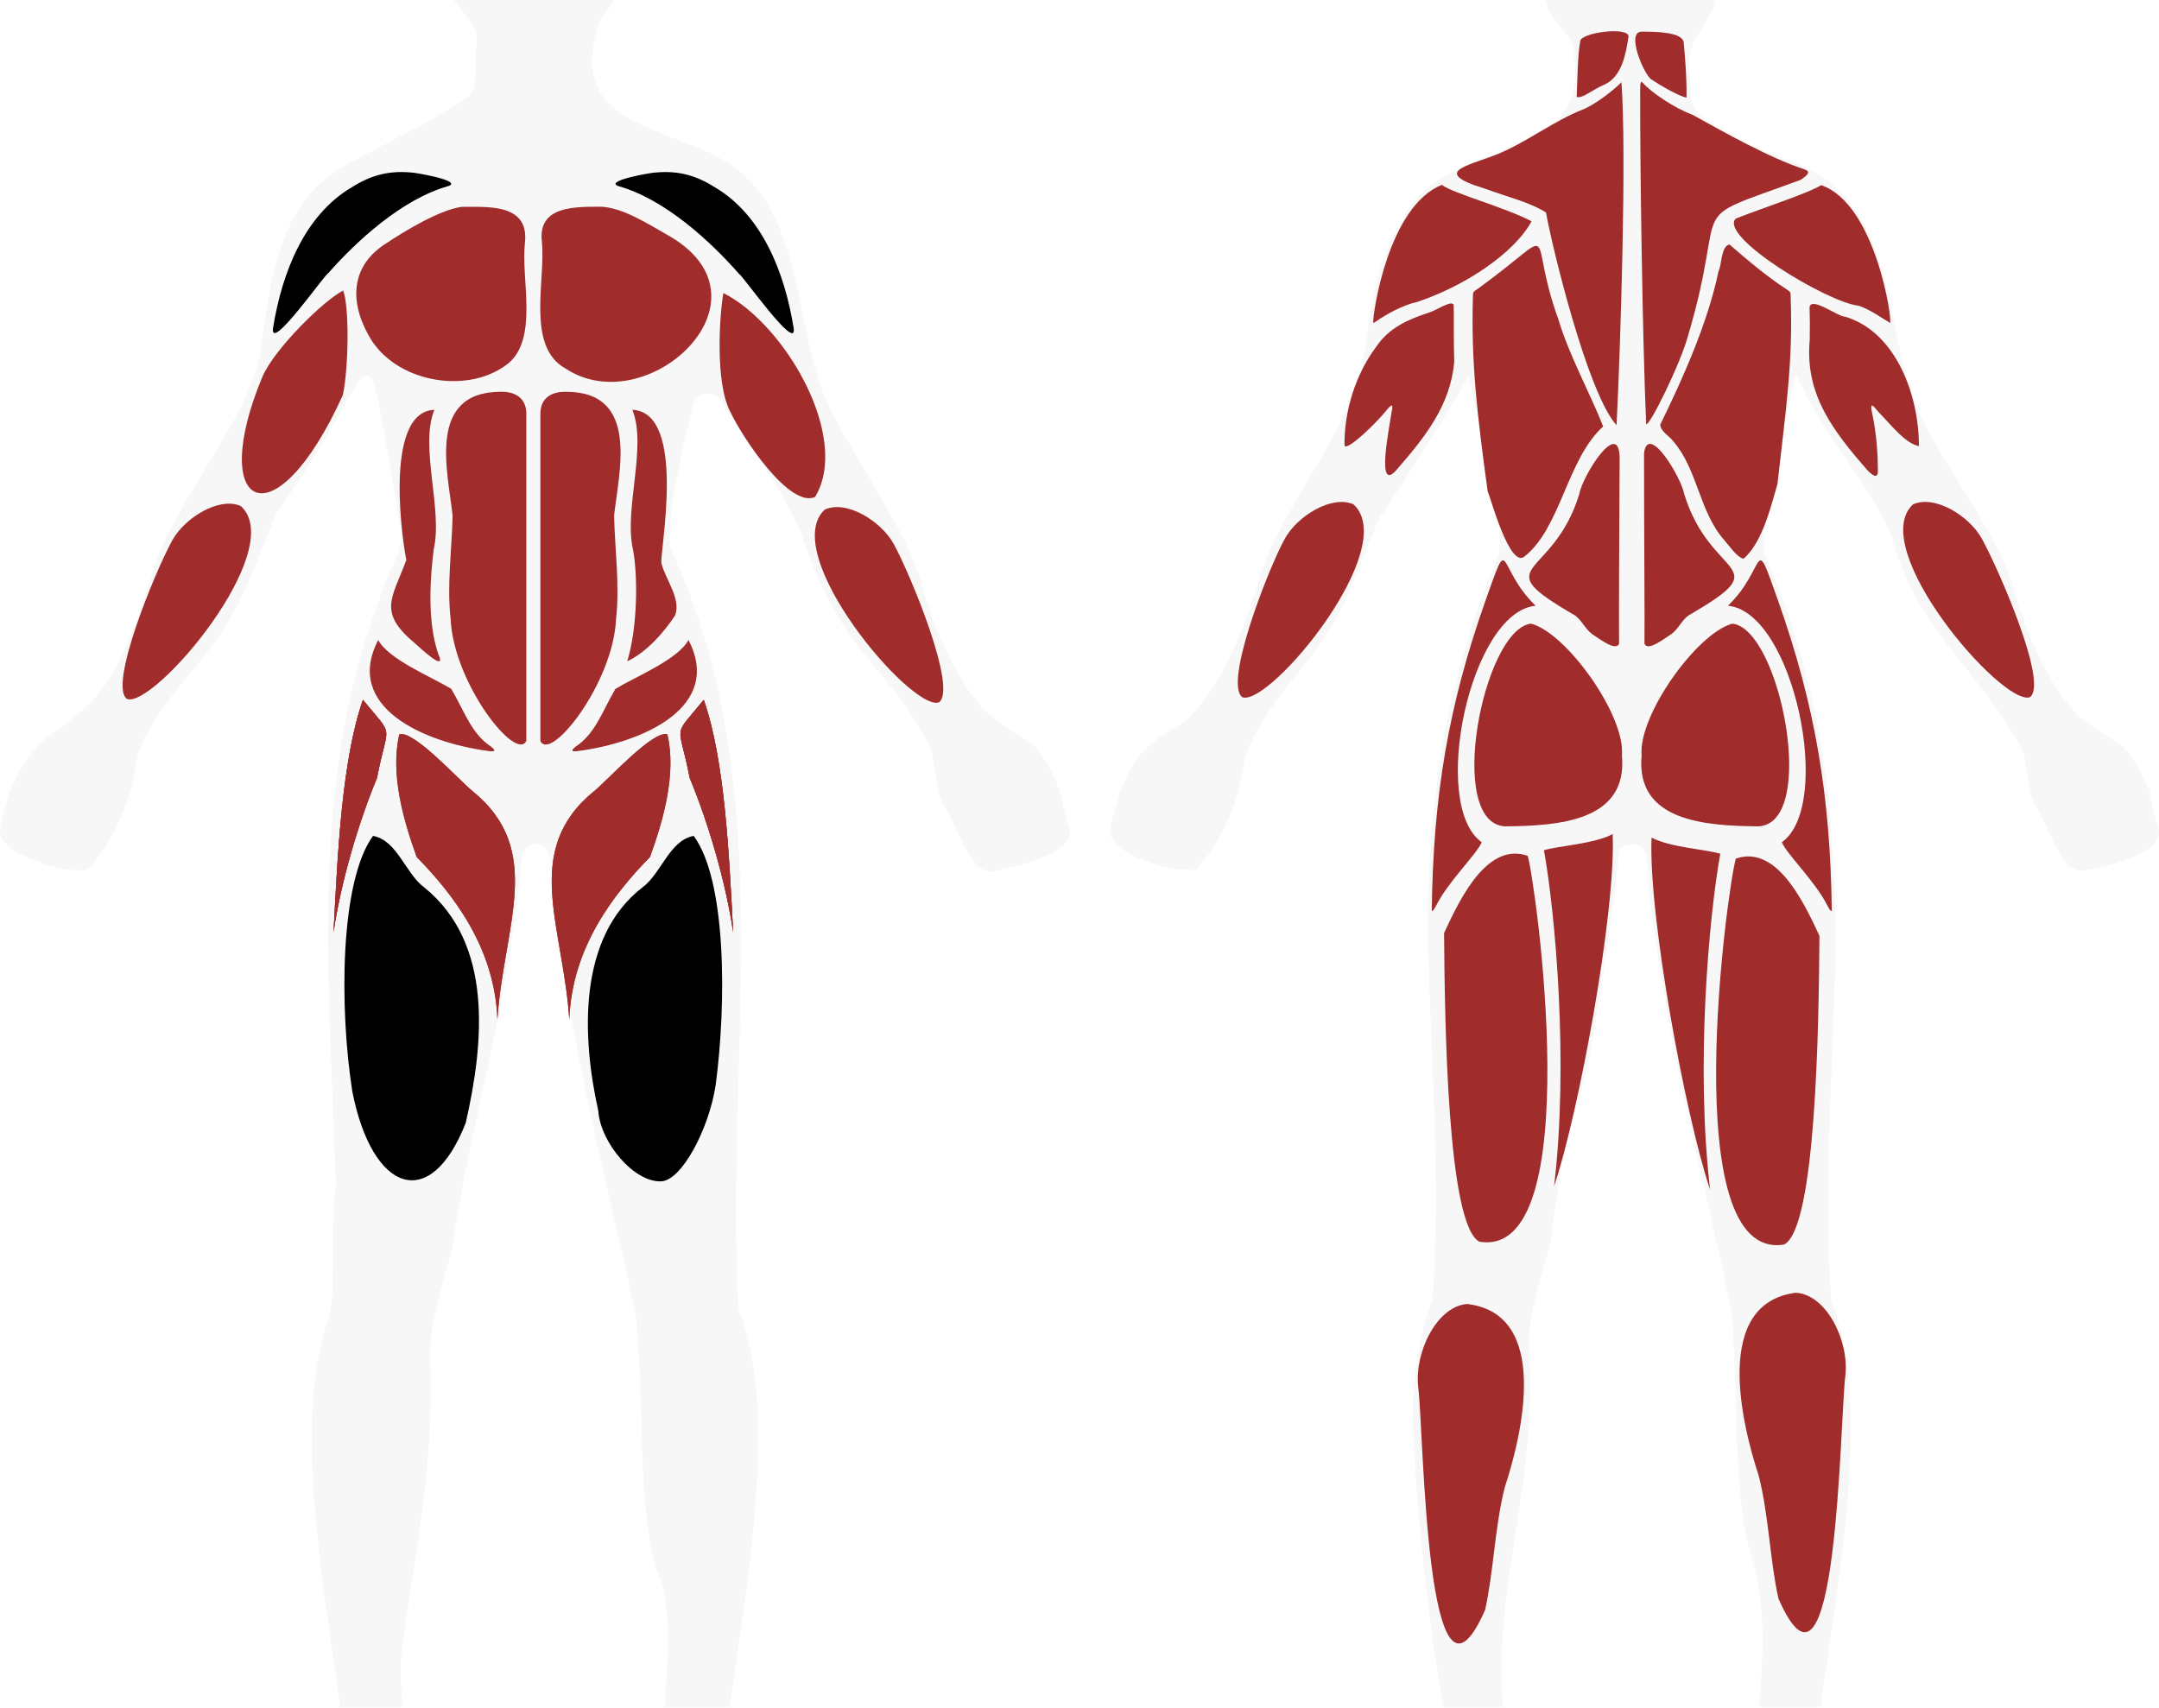
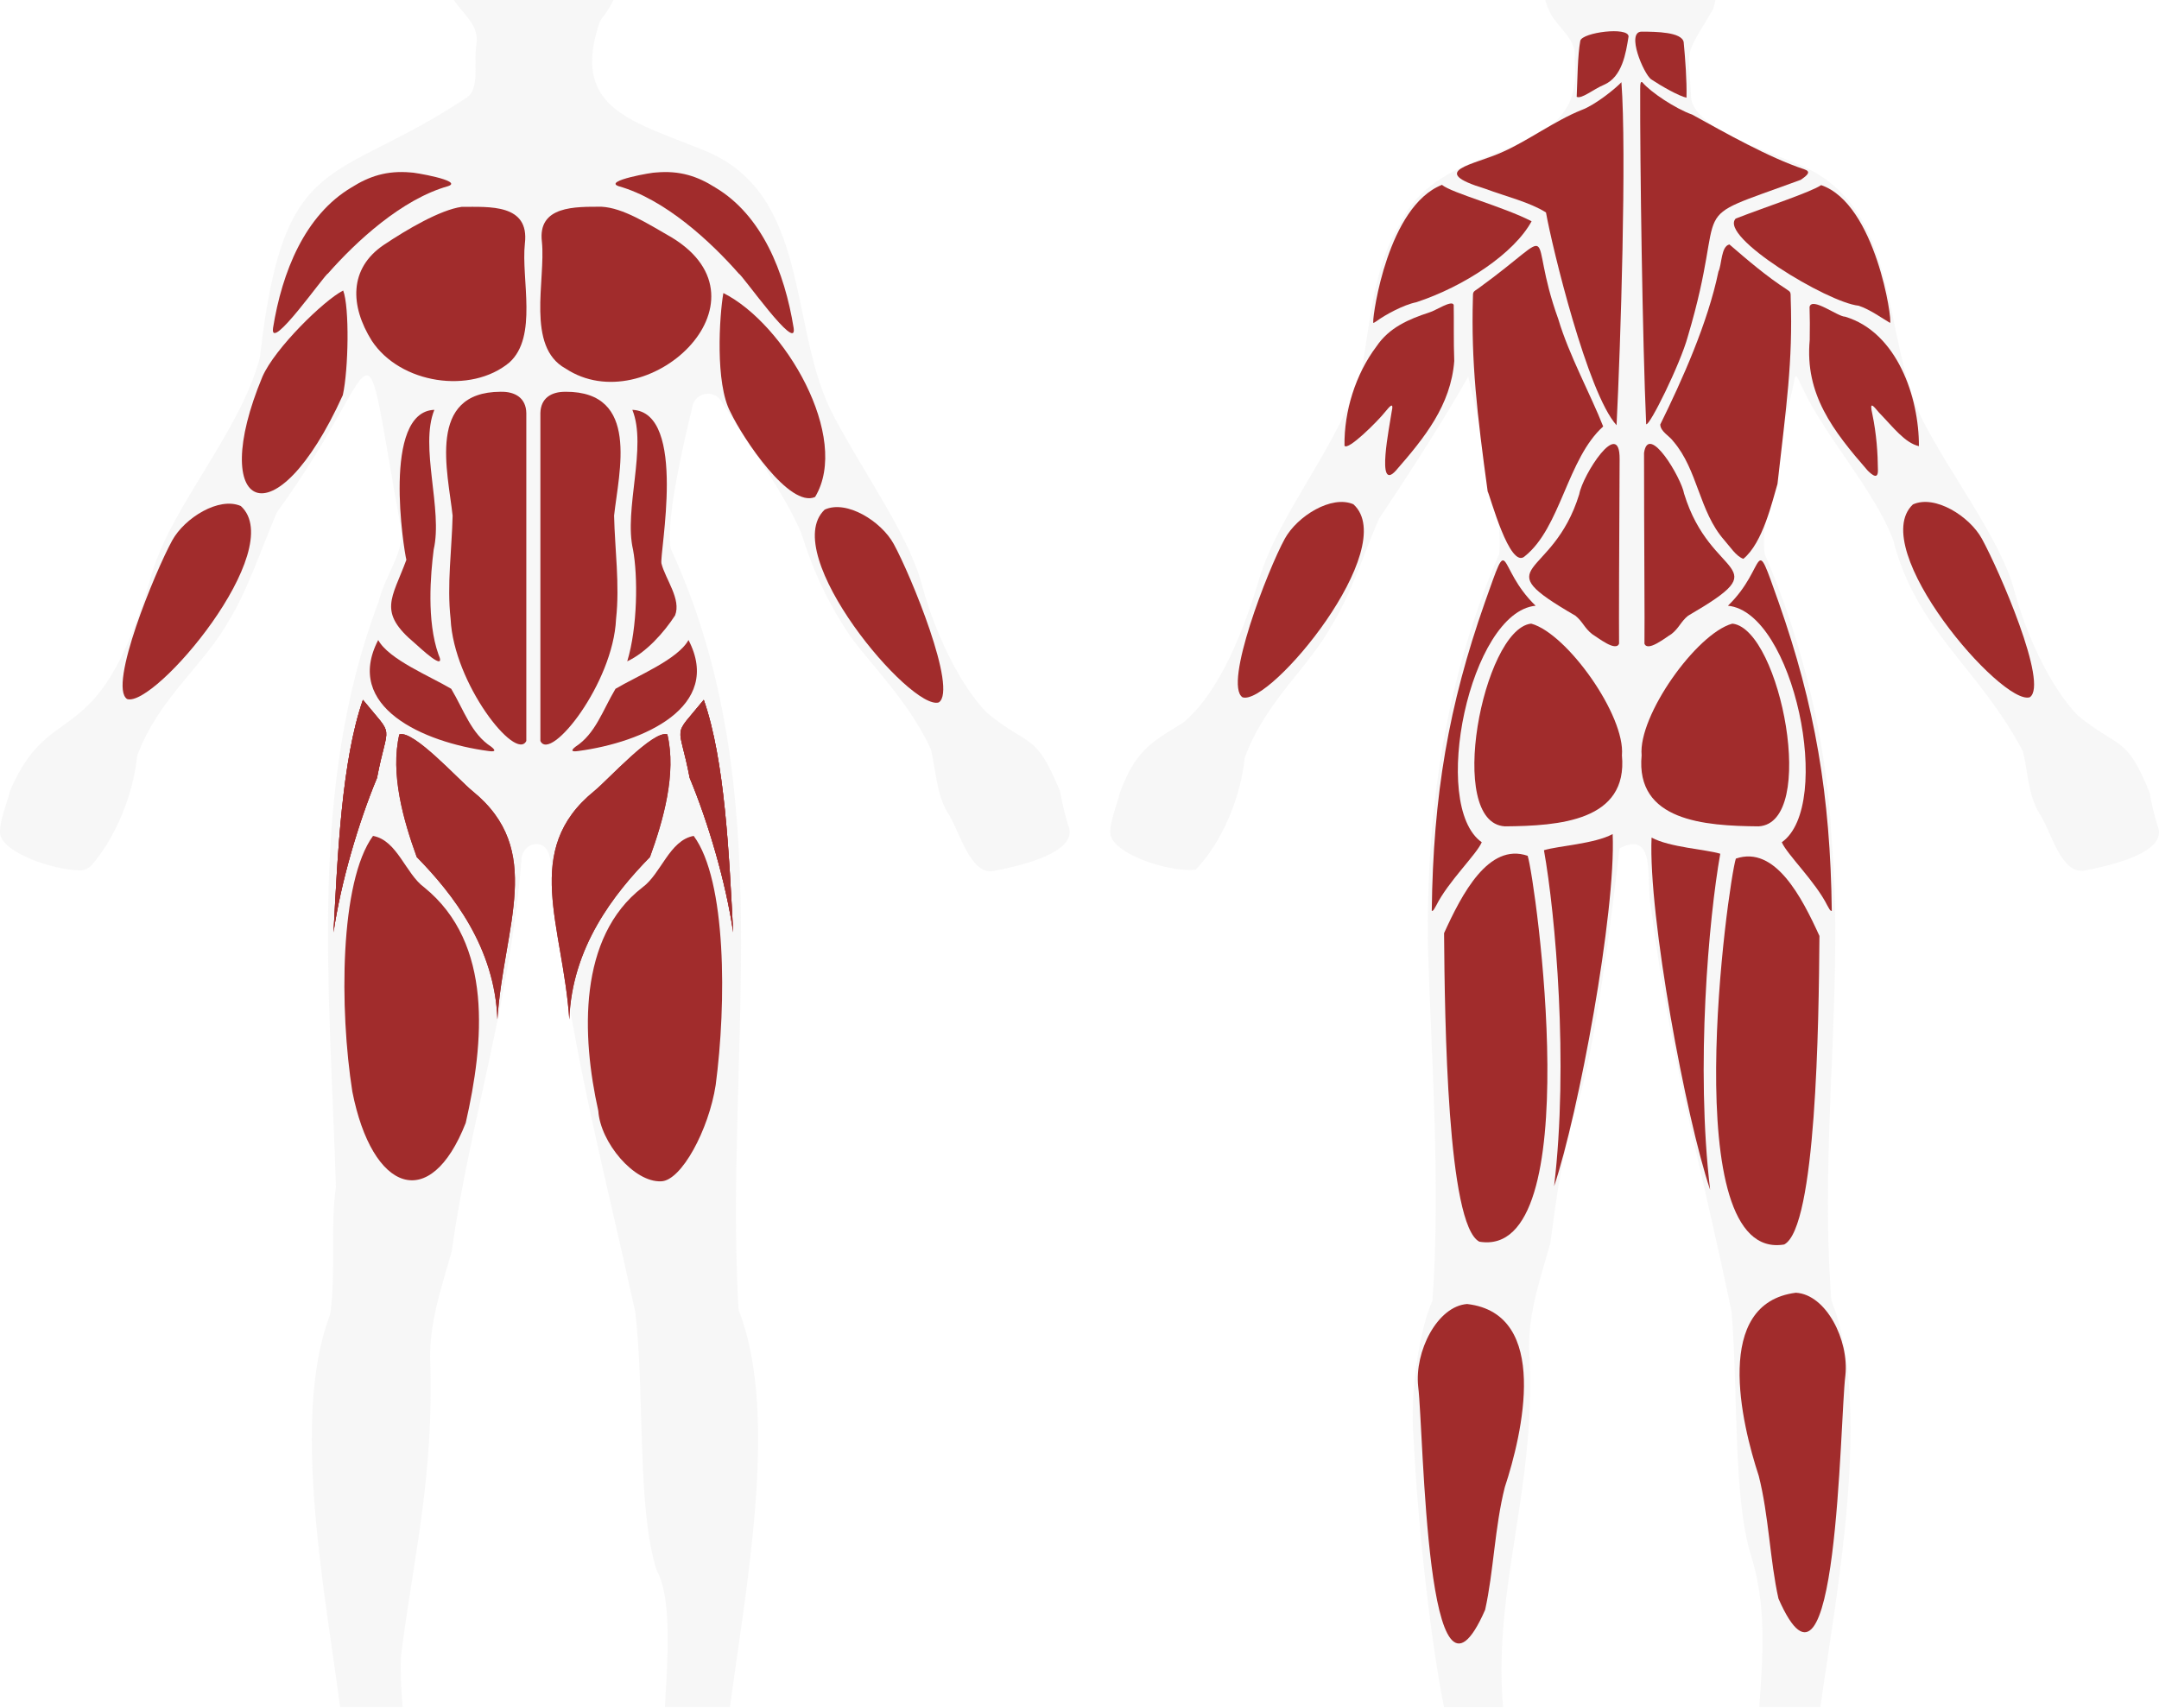
<svg xmlns="http://www.w3.org/2000/svg" id="Layer_2" data-name="Layer 2" viewBox="0 0 768.41 607.66">
  <defs>
    <style>
      .body {
        fill: rgba(175, 175, 175, .1);
      }

      .calves {
        fill: #a12c2c;
      }
      .hamstrings {
        fill: #a12c2c;
      }
      .glutes {
        fill: #a12c2c;
      }
      .adductors-back {
        fill: #a12c2c;
      }
      .abductors-back {
        fill: #a12c2c;
      }
      .lower-back {
        fill: #a12c2c;
      }
      .lats {
        fill: #a12c2c;
      }
      .traps {
        fill: #a12c2c;
      }
      .neck {
        fill: #a12c2c;
      }
      .rear-delts {
        fill: #a12c2c;
      }
      .triceps {
        fill: #a12c2c;
      }
      .forearms-underside {
        fill: #a12c2c;
      }

+       .quads {
+         fill: #a12c2c;
+       }
      .adductors-abductors-front {
        fill: #a12c2c;
      }
      .abs {
        fill: #a12c2c;
      }
      .obliques {
        fill: #a12c2c;
      }
      .pecs {
        fill: #a12c2c;
      }
+       .front-side-delts {
+         fill: #a12c2c;
+       }
      .biceps {
        fill: #a12c2c;
      }
      .forearms-top {
        fill: #a12c2c;
      }
- 
- 
    </style>
  </defs>
  <g id="Body_Fill" data-name="Body Fill">
    <path id="Posterior" class="body" d="M651.82,462.98c-4.39-55.93,4.61-111.4.03-164.64-1.66-34.45-10.42-70.18-23.78-101.15-2.01-14.27,8.72-51.63,10.69-62.52.8-2.2,1.42,1.23,2.85,3.55,7.74,16.82,25.37,36.17,32.13,53.74,8.16,32.52,30.41,45.49,46.24,75.47,1.73,6.94,1.87,15.53,5.7,21.82,4.25,6.01,7.54,22.05,16.23,20.63,8.54-1.65,30.05-6.33,26-15.91-.78-2.1-2.71-10.25-2.77-11.66-8.31-20.72-10.9-15.6-25.63-27.63-9.96-10.28-18.46-29.05-22.68-44.69-4.64-17.85-23.49-42.22-33.02-61.37-14.29-29.96-7.32-74.68-43.05-89.82-12.4-5.28-36.41-12.57-38.82-23.34-1.02-19.79-2.88-14.17,7.83-32.29.27-.96.53-2.02.78-3.16h-60.56c.44,1.6.97,3.04,1.59,4.3,2.87,5.78,9.99,9.75,8.82,16.93,4.51,38.84-47.22,25.78-62.2,58.7-8.78,13.41-10.61,34.22-13.35,50.71-6.72,25.7-29.43,51.4-36.57,75.04-5.49,18.3-13.98,40.53-27.22,51.59-12.65,7.54-17.21,10.8-22.54,25.04-.09,1.66-4.06,11.02-3.27,14.98,2.06,7.36,21.82,13.32,30.33,12.25,9.42-9.8,16.08-25.94,17.41-39.77,7.46-20.26,22.54-31.79,31.02-47.25,6.58-10.51,11.46-25.6,16.74-37.78,9.44-14.1,23.24-35.36,31.81-50.69,3.32,14.75,12.62,47.74,11.01,63.13-19.08,43.99-26.04,91.41-25.36,140.17,1.28,39.61,4.54,84.82,1.61,125.62-4.36,9.63-8.13,31.7-6.71,49.12,1.54,31.6,6.21,72.81,10.8,95.35.01.07.02.14.03.2h21c-3.62-43.95,12.35-78.15,9.28-127.9-.1-13.21,4.05-24.61,7.55-37.24,2.36-17.42,4.33-33.51,10.31-51.61,5.51-18.55,11.38-62.44,14.31-88.92,13.48-6.94,9.24,12.12,11.17,20.75,7.39,56.63,18.34,93.71,28.72,144.2,2.38,28.21.46,66.78,7.06,87.15,5.44,17.63,4.11,35.65,2.79,53.56h21.78c4.96-36.88,19.03-106.77,3.91-144.68Z" />
    <path id="Anterior" class="body" d="M263.15,467.02c-.21-.55-.34-1.12-.37-1.71-4.94-91.98,15.36-184.31-23.79-269.4-.25-.54-.42-1.12-.48-1.71-1.01-11.21,4.21-34.01,8-49.78,1.16-4.82,7.54-5.84,10.18-1.65,9.4,14.93,22.03,31.97,28.38,46.71.08.18.15.37.21.56,4.4,14.15,10.06,25.59,17.3,36.38,8.2,11.13,20.71,23.24,28.48,39.75.17.37.31.75.4,1.15,1.64,6.97,1.87,15.43,5.67,21.66,4.13,6.01,8.08,22.81,16.55,21.04,8.71-1.68,30.66-6.46,26.52-16.23-.72-1.94-2.41-8.98-2.76-11.34-.07-.44-.19-.87-.36-1.28-8.6-20.77-10.62-15.01-25.55-27.22-.2-.16-.38-.33-.56-.51-10.05-10.54-18.61-29.5-22.87-45.31-4.73-18.22-22.94-43.06-32.66-62.6-14.62-30.67-7.44-76.11-43.91-91.62-25.82-10.66-48.66-14.78-38.2-45.77.22-.64.57-1.23,1-1.76,1.58-1.94,2.9-4.09,4-6.39h-56.8c3.3,5.05,9.11,9,8.04,15.61-.9,6.89.58,11.91-1.44,16.76-.4.97-1.13,1.78-2,2.36-47.57,31.64-65.12,17.69-73.57,92.03-.03.29-.09.59-.16.87-7,26.06-30.97,52.13-38.21,76.1-18.89,66.48-35.87,43.31-50.51,77.56-.15.34-.25.71-.33,1.08-.56,2.56-4.01,11.05-3.25,14.81,1.62,6.62,18.76,12.47,28.23,12.64,1.67.03,3.26-.68,4.35-1.94,8.58-9.89,14.61-24.96,16.04-38.05.05-.48.16-.95.33-1.4,7.72-20.23,23.85-31.91,32.41-47.51,6.61-10.55,11.54-25.63,16.83-37.96.16-.38.37-.74.62-1.08,39.2-54.01,28.67-76.51,43.92,6.83.04.23.08.47.09.7.49,7.58-5.87,15.71-8.04,24.32-.04.17-.09.33-.15.5-25.08,66.31-17.3,137.4-15.19,207.91,0,.3,0,.6-.05.9-1.94,13.99.1,29.97-1.91,44.28-.06.41-.16.8-.31,1.19-13.82,36.71-1.28,99.79,3.76,139.14h22.29c-.54-5.97-.88-11.96-.61-17.96,0-.18.02-.36.05-.53,4.43-35.23,11.83-63.71,10.33-105.85-.1-13.35,4.04-24.89,7.6-37.63.07-.24.12-.48.15-.72,6.3-45.05,20.79-88.66,24.79-139.33.24-2.99,2.77-5.43,5.75-5.17,7,.59,4.28,15.38,5.91,22.68,7.58,56.55,17.8,93.59,28.76,143.63.04.2.08.4.1.6,3.32,29.08.55,69.62,7.49,91.3.1.3.23.59.37.87,4.81,9.3,3.87,28.55,2.62,48.1h23.19c5.13-39.81,17.69-103.32,3.33-140.64Z" />
  </g>
  <g id="Posterior_View_Muscles" data-name="Posterior View Muscles">
    <g id="Calves">
      <path class="calves" d="M522.19,464.16c-10.64.77-18.8,16.92-17.44,29.44,2.02,15.91,2.72,127.62,23.82,79.43,3.02-13.48,3.42-29.56,7.01-43.68,6.19-18.73,16.37-61.71-13.38-65.18Z" />
      <path class="calves" d="M639.16,460.15c-29.57,3.79-19.37,46.45-13.2,65.19,3.59,14.14,3.98,30.17,7.01,43.68,21.1,48.19,21.79-63.45,23.82-79.42,1.35-12.56-6.85-28.84-17.62-29.45Z" />
    </g>
    <g id="Hamstrings">
      <path class="hamstrings" d="M543.7,304.62c-13.96-4.79-23.48,13.79-29.74,27.53.24,31.13,1.14,103.92,12.56,109.83,38.9,6.5,19.93-128.87,17.19-137.37Z" />
      <path class="hamstrings" d="M617.82,305.62c13.96-4.79,23.48,13.79,29.74,27.53-.24,31.13-1.14,103.92-12.56,109.83-38.9,6.5-19.93-128.87-17.19-137.37Z" />
    </g>
    <g id="Glutes">
      <path class="glutes" d="M544.73,222.01c-16.91,2.43-30.27,70.93-9.11,72.13,19.28-.16,43.85-1.87,41.64-25.28,1.27-14.09-19.45-43.25-32.19-46.85" />
      <path class="glutes" d="M616.8,222.01c16.91,2.43,30.27,70.93,9.11,72.13-19.28-.16-43.85-1.87-41.64-25.28-1.27-14.09,19.45-43.25,32.19-46.85" />
    </g>
    <g id="Adductors">
      <path class="adductors-back" d="M612.26,303.89c-5.02-1.56-17.98-2.25-24.45-5.75-1.22,27.83,12.23,99.9,20.84,125.35-5.21-43.85-.47-96.73,3.61-119.6Z" />
      <path class="adductors-back" d="M549.51,302.64c5.02-1.56,17.98-2.25,24.45-5.75,1.22,27.83-12.23,99.9-20.84,125.35,5.21-43.85.47-96.73-3.61-119.6Z" />
    </g>
    <g id="Abductors">
      <path class="abductors-back" d="M634.16,299.8c1.87,4.38,11.97,13.98,16.24,22.58.43.71,1,2.05,1.55,1.85-.49-41.14-5.98-73.09-18.89-109.78-9.39-26.44-3.84-12.56-18.07,1.16,23.4,2.27,37.77,71.11,19.16,84.2Z" />
      <path class="abductors-back" d="M527.37,299.8c-1.87,4.38-11.97,13.98-16.24,22.58-.43.71-1,2.05-1.55,1.85.49-41.14,5.98-73.09,18.89-109.78,9.39-26.44,3.84-12.56,18.07,1.16-23.4,2.27-37.77,71.11-19.16,84.2Z" />
    </g>
    <g id="Lower_Back" data-name="Lower Back">
      <path class="lower-back" d="M562.07,175.91c-9.52,31.01-34.07,24.27-1.37,43.25,2.62,2.11,3.2,4.39,5.96,6.55,1.99,1.2,8.43,6.42,9.58,3.4-.07-7.84.03-34.41.2-65.66.12-15.12-13.14,5.56-14.37,12.46Z" />
      <path class="lower-back" d="M599.39,175.73c-.99-5.65-12.7-25.4-14.26-14.51,0,29.95.28,60.65.15,67.89,1.12,3.08,7.62-2.27,9.58-3.4,2.76-2.15,3.34-4.44,5.96-6.55,32.73-19.03,8.12-12.16-1.43-43.43Z" />
    </g>
    <g id="Lats">
      <path class="lats" d="M570.59,151.81c-4.35-11.14-12.17-25.4-15.96-38.17-11.7-32.36,1.88-32.98-28.5-10.97-1.83,1.28-1.92,1.01-1.91,3.43-.66,22.61,1.46,41.16,5.26,68.84.71,1,7.89,28.21,13.27,23.01,12.73-10.2,15.08-34.68,27.83-46.14Z" />
      <path class="lats" d="M632.63,172.24c3.12-27.69,5.49-43.52,4.7-65.98,0-2.32,0-2.3-1.39-3.23-7.14-4.6-14.06-10.53-20.41-16.01-3.02.59-2.7,7.23-3.92,9.65-3.8,18.31-12.9,38.59-20.71,54.44.1,2.57,3.28,4.02,4.68,6.02,8.69,10.11,9.14,24.92,18.06,35.08,1.98,2.22,4.29,5.86,6.84,6.7,6.97-5.7,10.24-20.36,12.15-26.66Z" />
    </g>
    <g id="Traps">
      <path class="traps" d="M562.93,39.14c-9.36,3.73-19.25,11.02-27.98,14.88-10.32,4.79-27.51,6.72-6.32,13.18,7.61,2.82,15.87,4.8,21.6,8.42,2.15,12.13,14.8,64.42,25.12,75.74,1.43-28.49,3.62-97.23,1.73-122.1-2.05,2.22-9.34,8.12-14.15,9.88Z" />
      <path class="traps" d="M600.7,119.81c15.09-50.6-2.94-39.93,40.2-55.8,2.57-1.74,3.7-2.93,1.31-3.73-12.66-4.19-28.09-12.95-39.97-19.5-5.86-2.06-14.73-7.94-17.66-11.43-1.02-.94-.78,2.26-.82,3.27-.09,24.87.81,88.84,2.13,118.37,1.11.93,12.14-21.39,14.81-31.17Z" />
    </g>
    <g id="Rear_Delts" data-name="Rear Delts">
      <path class="rear-delts" d="M545.1,78.76c-9.89-5.14-28.39-10.05-31.9-12.96-19.24,7.63-24.58,46.12-24.45,48.62-.04.65-.13.77,1.24-.15,2.97-2.18,9.51-5.77,14.06-6.68,17.14-5.63,34.83-17.38,41.06-28.83Z" />
      <path class="rear-delts" d="M661.51,108.82c4.04,1.32,8.39,4.51,11.19,6.12.92-.51-5.05-42.37-24.53-49.04-3.84,2.57-19.72,7.74-30.41,11.9-6.14,6.38,32.6,29.87,43.75,31.02Z" />
    </g>
    <g id="Forearms_Wrist_Flexors_" data-name="Forearms (Wrist Flexors)">
      <path class="forearms-underside" d="M481.7,179.5c-7.79-3.41-20.03,4.26-24.42,12.25-6.08,11.07-21.88,51.89-15.06,56.45,9.76,3.26,56.52-53.21,39.48-68.7Z" />
      <path class="forearms-underside" d="M680.82,179.56c-16.64,15.71,31.73,71.77,41.6,68.63,6.82-4.56-10.98-45.37-17.06-56.45-4.41-8.01-16.73-15.76-24.54-12.18Z" />
    </g>
    <g id="Triceps">
      <path class="triceps" d="M517.58,128.43c-.26-6.64-.09-15.35-.19-19.85-.49-2.04-6.6,2.09-8.65,2.62-7.4,2.43-14.31,5.38-18.85,12.12-7.46,9.89-11.54,23.13-11.37,35.33,1.17,1.95,11.99-8.88,14.46-12.03,1.49-1.77,3.24-4.07,2.31.06-.64,4.63-5.66,28.75,1.5,20.85,10.22-11.72,19.59-23.26,20.8-39.09Z" />
      <path class="triceps" d="M682.96,158.81c.06-17.44-7.78-40.53-26.25-46.08-2.66,0-11.86-7.2-12.67-3.47.11,3.31.15,7.88.06,11.76-1.8,19.34,8.29,32.32,20.64,46.5,1.82,1.77,3.77,3.24,3.63-.41-.04-5.56-.49-12.61-2-19.79-1.07-4.63.24-3.05,2.33-.53,5.12,5.29,9.25,10.85,14.26,12.02Z" />
    </g>
    <g id="Neck">
      <path class="neck" d="M587.65,28.23c3.69,2.46,9.98,6.01,12.59,6.54.15-6.14-.43-13.68-1-19.76-.63-3.64-9.91-3.73-14.94-3.75-5.68.02.67,14.99,3.35,16.97Z" />
      <path class="neck" d="M562.45,14.48c-.98,5.29-1.01,14.21-1.29,19.99,1.85.83,5.79-2.65,9.68-4.27,6.53-2.79,7.83-11.24,8.78-17.23-.11-3.55-16.39-1.44-17.17,1.51Z" />
    </g>
  </g>
  <g id="Anterior_View_Muscles" data-name="Anterior View Muscles">
    <g id="Quads">
      <path class="quads" d="M151.01,315.88c-6.67-4.85-9.59-16.75-18.25-18.34-11.91,16.35-11.95,61.87-7.36,91.02,7.05,35.76,27.7,43.43,40.36,11.13,6.51-28.6,9.9-63.83-14.75-83.81Z" />
-       <path class="cls-1" d="M228.64,315.88c6.67-4.85,9.59-16.75,18.25-18.34,11.74,15.86,11.67,59.67,7.83,88.67-2.44,15.9-12.22,34.11-19.42,34.28-9.66.44-21.62-13.84-22.36-25.08-5.97-26.74-7.24-61.81,15.7-79.53Z" />
+       <path class="quads" d="M228.64,315.88c6.67-4.85,9.59-16.75,18.25-18.34,11.74,15.86,11.67,59.67,7.83,88.67-2.44,15.9-12.22,34.11-19.42,34.28-9.66.44-21.62-13.84-22.36-25.08-5.97-26.74-7.24-61.81,15.7-79.53Z" />
    </g>
    <g id="Adductors_Abductors" data-name="Adductors/Abductors">
      <g>
        <path class="adductors-abductors-front" d="M134.6,227.81c3.8,6.94,18.39,12.84,25.99,17.37,4.61,7.73,7.11,16,14.24,20.62,1.83,1.45,1.31,1.85-.96,1.53-23.25-3.08-51.61-15.74-39.26-39.51ZM142.13,261.39c-3.31,13.94,1.45,30.63,6.19,43.68,12.89,13.16,27.78,32.18,28.71,57.81,2.24-33.54,17.11-60.24-8.92-81.34-4.81-3.91-20.94-21.78-25.98-20.15ZM129.17,249.1c-7.52,21.61-8.99,54.91-10.46,82.75,2.56-17.71,8.9-39.19,15.47-54.95,3.88-20.3,6.52-13.7-5.02-27.8Z" />
        <path class="adductors-abductors-front" d="M142.13,261.39c-3.31,13.94,1.45,30.63,6.19,43.68,12.89,13.16,27.78,32.18,28.71,57.81,2.24-33.54,17.11-60.24-8.92-81.34-4.81-3.91-20.94-21.78-25.98-20.15ZM129.17,249.1c-7.52,21.61-8.99,54.91-10.46,82.75,2.56-17.71,8.9-39.19,15.47-54.95,3.88-20.3,6.52-13.7-5.02-27.8Z" />
        <path class="adductors-abductors-front" d="M129.17,249.1c-7.52,21.61-8.99,54.91-10.46,82.75,2.56-17.71,8.9-39.19,15.47-54.95,3.88-20.3,6.52-13.7-5.02-27.8Z" />
      </g>
      <g>
        <path class="adductors-abductors-front" d="M245.05,227.81c-3.8,6.94-18.39,12.84-25.99,17.37-4.61,7.73-7.11,16-14.24,20.62-1.83,1.45-1.31,1.85.96,1.53,23.25-3.08,51.61-15.74,39.26-39.51ZM237.52,261.39c3.31,13.94-1.45,30.63-6.19,43.68-12.89,13.16-27.78,32.17-28.71,57.81-2.24-33.54-17.1-60.24,8.92-81.34,4.81-3.91,20.94-21.78,25.98-20.15ZM250.48,249.1c7.52,21.61,8.99,54.91,10.46,82.75-2.56-17.71-8.9-39.19-15.47-54.95-3.87-20.3-6.52-13.7,5.02-27.8Z" />
        <path class="adductors-abductors-front" d="M237.52,261.39c3.31,13.94-1.45,30.63-6.19,43.68-12.89,13.16-27.78,32.17-28.71,57.81-2.24-33.54-17.1-60.24,8.92-81.34,4.81-3.91,20.94-21.78,25.98-20.15ZM250.48,249.1c7.52,21.61,8.99,54.91,10.46,82.75-2.56-17.71-8.9-39.19-15.47-54.95-3.87-20.3-6.52-13.7,5.02-27.8Z" />
        <path class="adductors-abductors-front" d="M250.48,249.1c7.52,21.61,8.99,54.91,10.46,82.75-2.56-17.71-8.9-39.19-15.47-54.95-3.87-20.3-6.52-13.7,5.02-27.8Z" />
      </g>
    </g>
    <g id="Abs">
      <path class="abs" d="M178.15,139.45c-26.37.11-18.74,28.52-17.06,44.09-.26,11.97-2.07,24.6-.71,36.8,1.08,22.99,23.28,50.97,26.94,43.4,0-35.61,0-82.48,0-116.69-.09-5.34-3.92-7.72-9.17-7.6Z" />
      <path class="abs" d="M201.32,139.46c-5.16-.07-8.88,2.3-8.99,7.59,0,34.25,0,81.04,0,116.69,3.55,7.7,25.92-20.54,26.93-43.4,1.36-12.2-.44-24.83-.7-36.8,1.7-15.62,9.29-44.17-17.24-44.09Z" />
    </g>
    <g id="Obliques">
      <path class="obliques" d="M154.34,195.68c3.35-14.26-5.08-36.68.25-49.8-18.72.67-10.85,49.97-9.96,53.4-5.07,13.77-10.35,18.53,3.06,29.72,1.36,1.16,11.45,10.81,8.36,3.94-4.25-12.03-2.8-28.55-1.7-37.26Z" />
      <path class="obliques" d="M225.31,195.68c-3.35-14.27,5.08-36.67-.25-49.8,19.72.84,9.54,51.41,10.36,54.72,1.45,5.64,7.12,12.73,4.84,18.47-4.01,6.17-10.33,13.21-17.02,16.33,3.72-12.2,3.8-30.35,2.07-39.72Z" />
    </g>
    <g id="Pecs">
      <path class="pecs" d="M181.25,129.07c10.27-9.18,4.18-29.71,5.56-42.39,1.71-14.22-12.74-13.03-22.5-13.05-7.61,1.06-19.47,8.02-27.76,13.57-12.42,8.43-11.96,21.73-4.24,34.07,10.14,15.4,35.27,19.13,48.94,7.8Z" />
      <path class="pecs" d="M239.07,84.52c-8.78-5.06-17.34-10.52-24.94-10.93-9.35,0-22.84-.42-21.26,12.48,1.39,13.6-5.73,37.33,8.41,45.1,28.8,19.06,75.47-23.77,37.79-46.65Z" />
    </g>
    <g id="Front_Side_Delts" data-name="Front/Side Delts">
      <path class="front-side-delts" d="M116.72,97.36c10.08-11.47,26.29-26.45,42.73-31.09,5.85-1.94-12.81-5.05-13.26-4.88-8.48-.76-14.78,1.34-21.08,5.32-16.65,9.89-24.72,30.09-27.93,50.04-1.25,9.1,18.48-19.19,19.54-19.39Z" />
      <path class="front-side-delts" d="M262.99,97.44c1.04.21,20.87,28.52,19.48,19.32-3.22-19.95-11.28-40.14-27.93-50.04-6.3-3.99-12.6-6.09-21.08-5.32-.72-.16-19.02,2.97-13.26,4.88,16.47,4.65,32.7,19.66,42.79,31.16Z" />
    </g>
    <g id="Biceps">
      <path class="biceps" d="M93.42,134.04c-19.88,47.7,4.36,60.02,28.59,6.62,2.05-9.28,2.39-31.36.13-37.25-6.83,3.45-24.34,20.58-28.72,30.64Z" />
      <path class="biceps" d="M290.1,176.9c12.78-21.21-10.77-61.62-32.65-72.59-1.4,8.02-2.97,32.2,2.53,42.38,4.47,9.42,21.05,34.27,30.12,30.21Z" />
    </g>
    <g id="Forearms_Brachioradialis_" data-name="Forearms (Brachioradialis)">
      <path class="forearms-top" d="M85.71,180.12c-7.79-3.41-20.03,4.26-24.42,12.25-6.08,11.07-22.88,51.89-16.06,56.45,9.76,3.26,57.52-53.21,40.48-68.7Z" />
      <path class="forearms-top" d="M293.52,181.4c-16.64,15.71,30.73,71.77,40.6,68.63,6.82-4.56-9.98-45.37-16.06-56.45-4.41-8.01-16.73-15.76-24.54-12.18Z" />
    </g>
  </g>
</svg>
